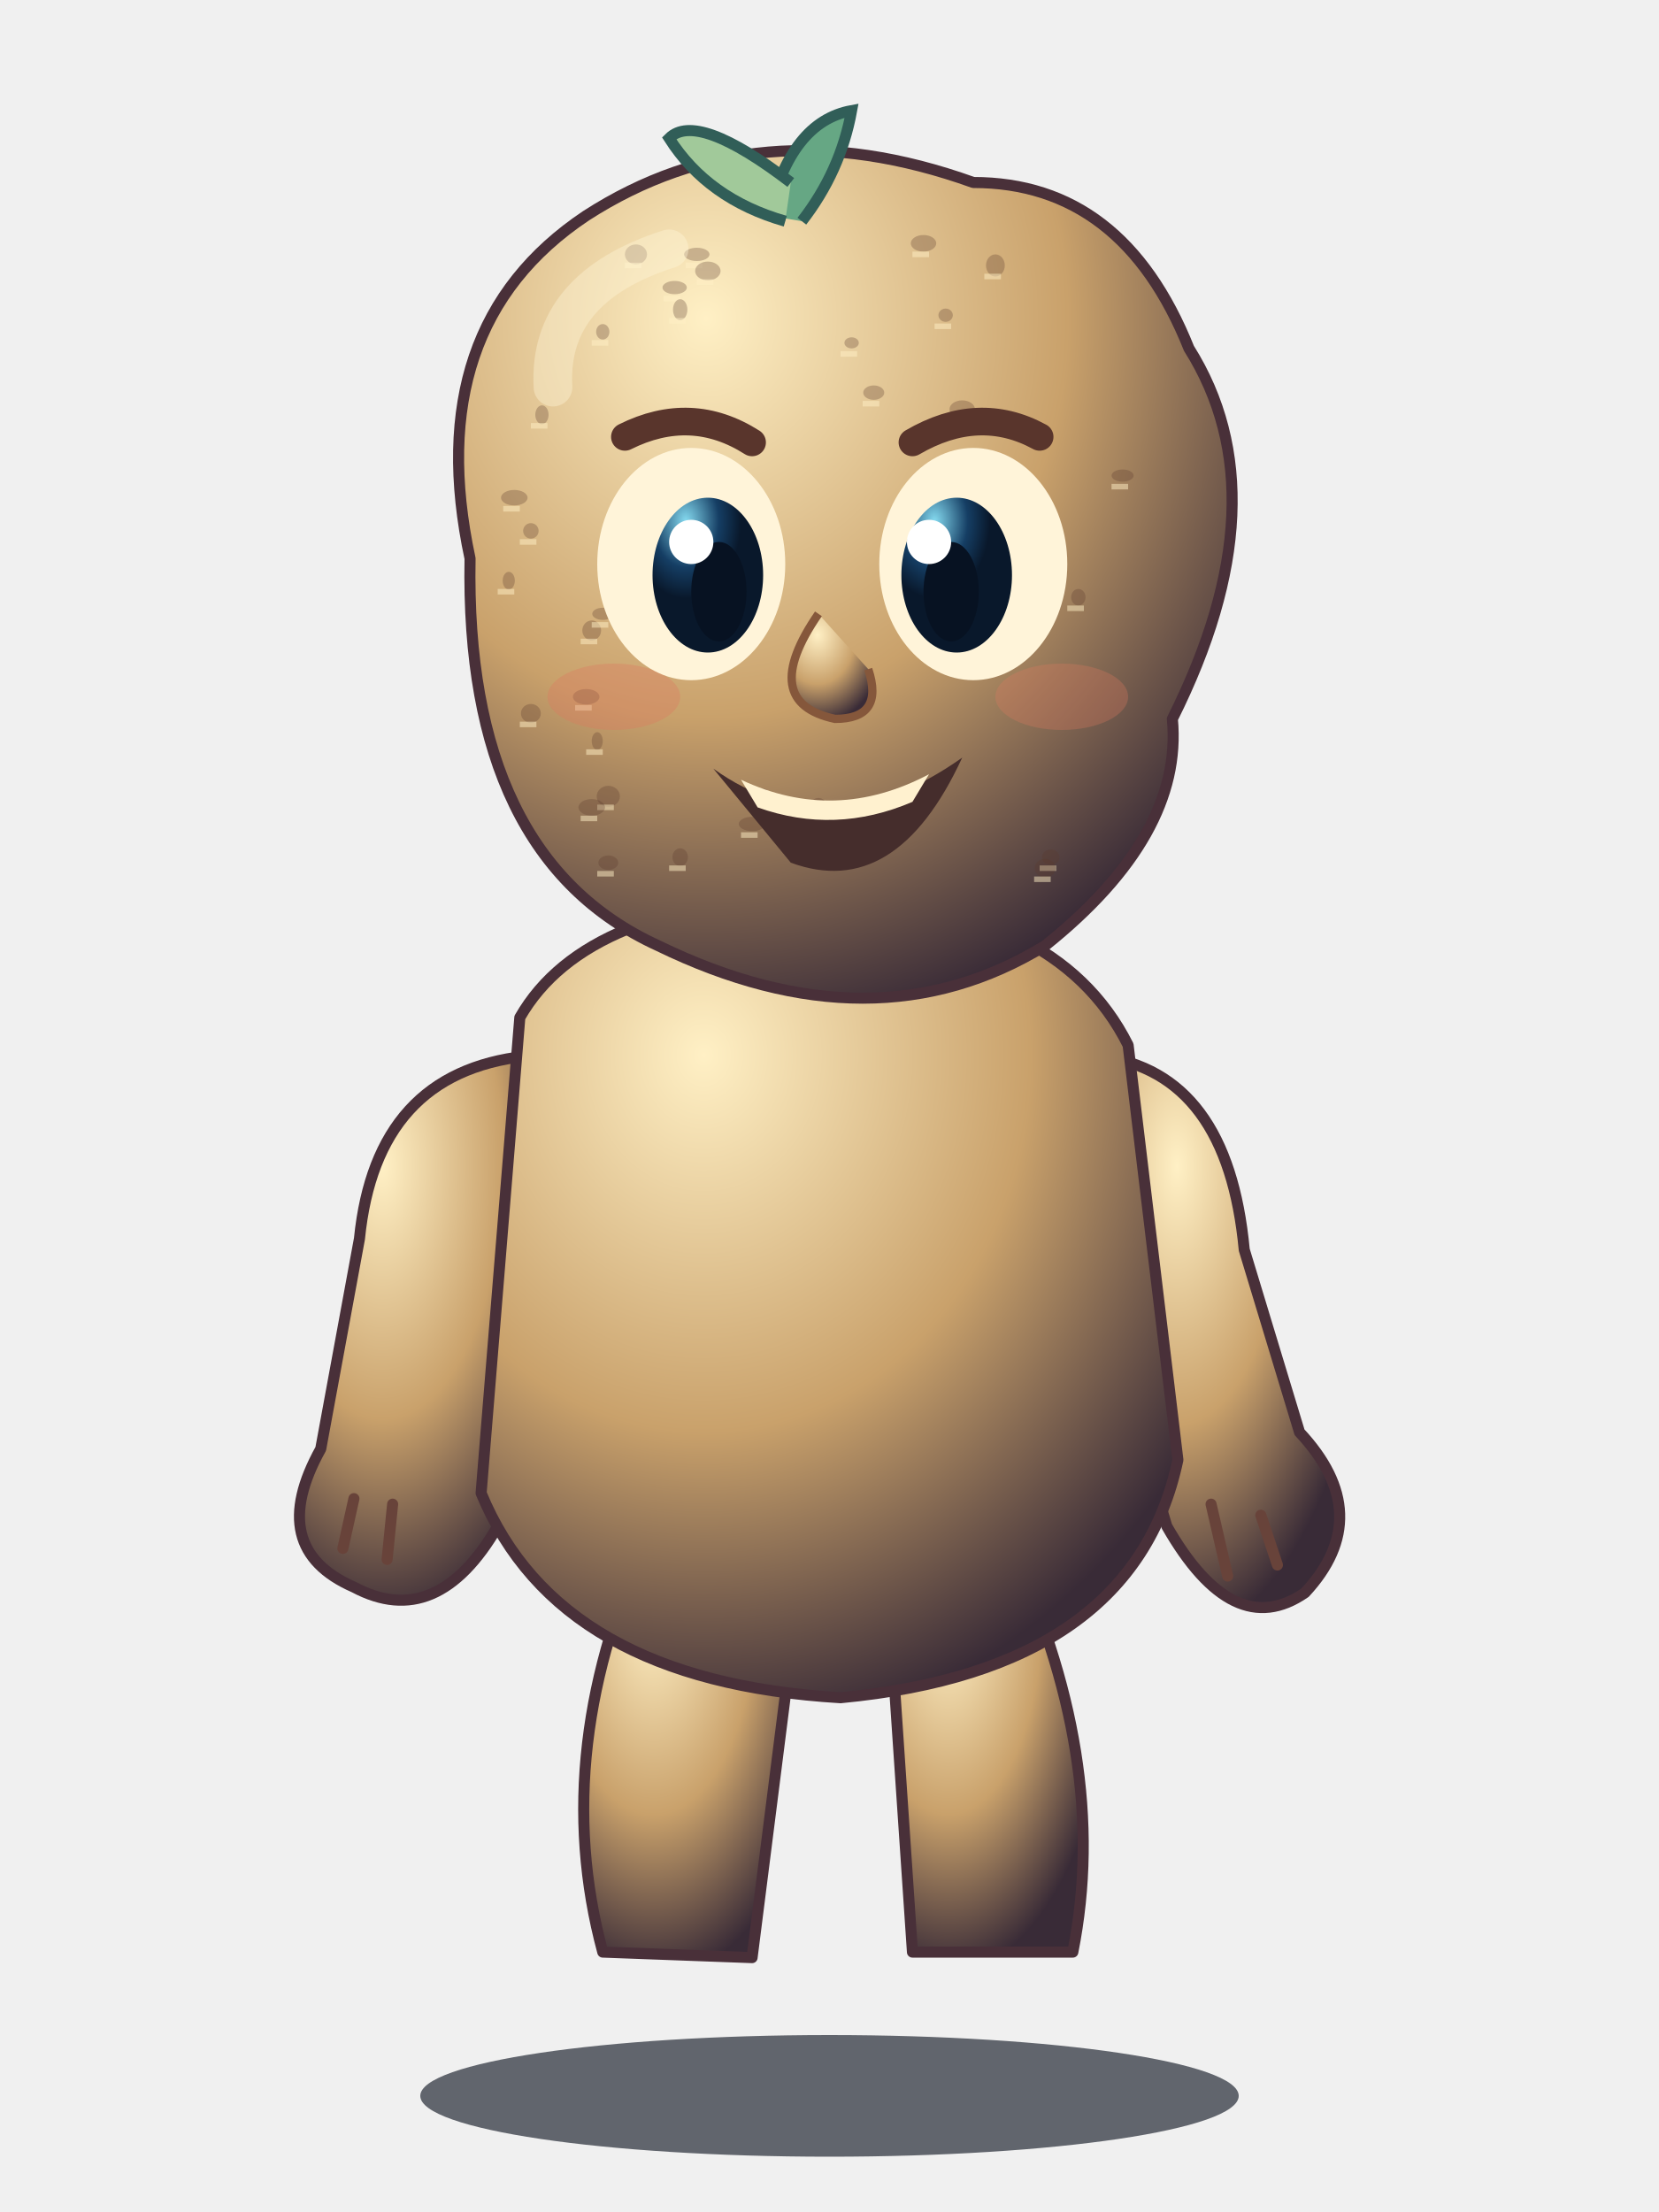
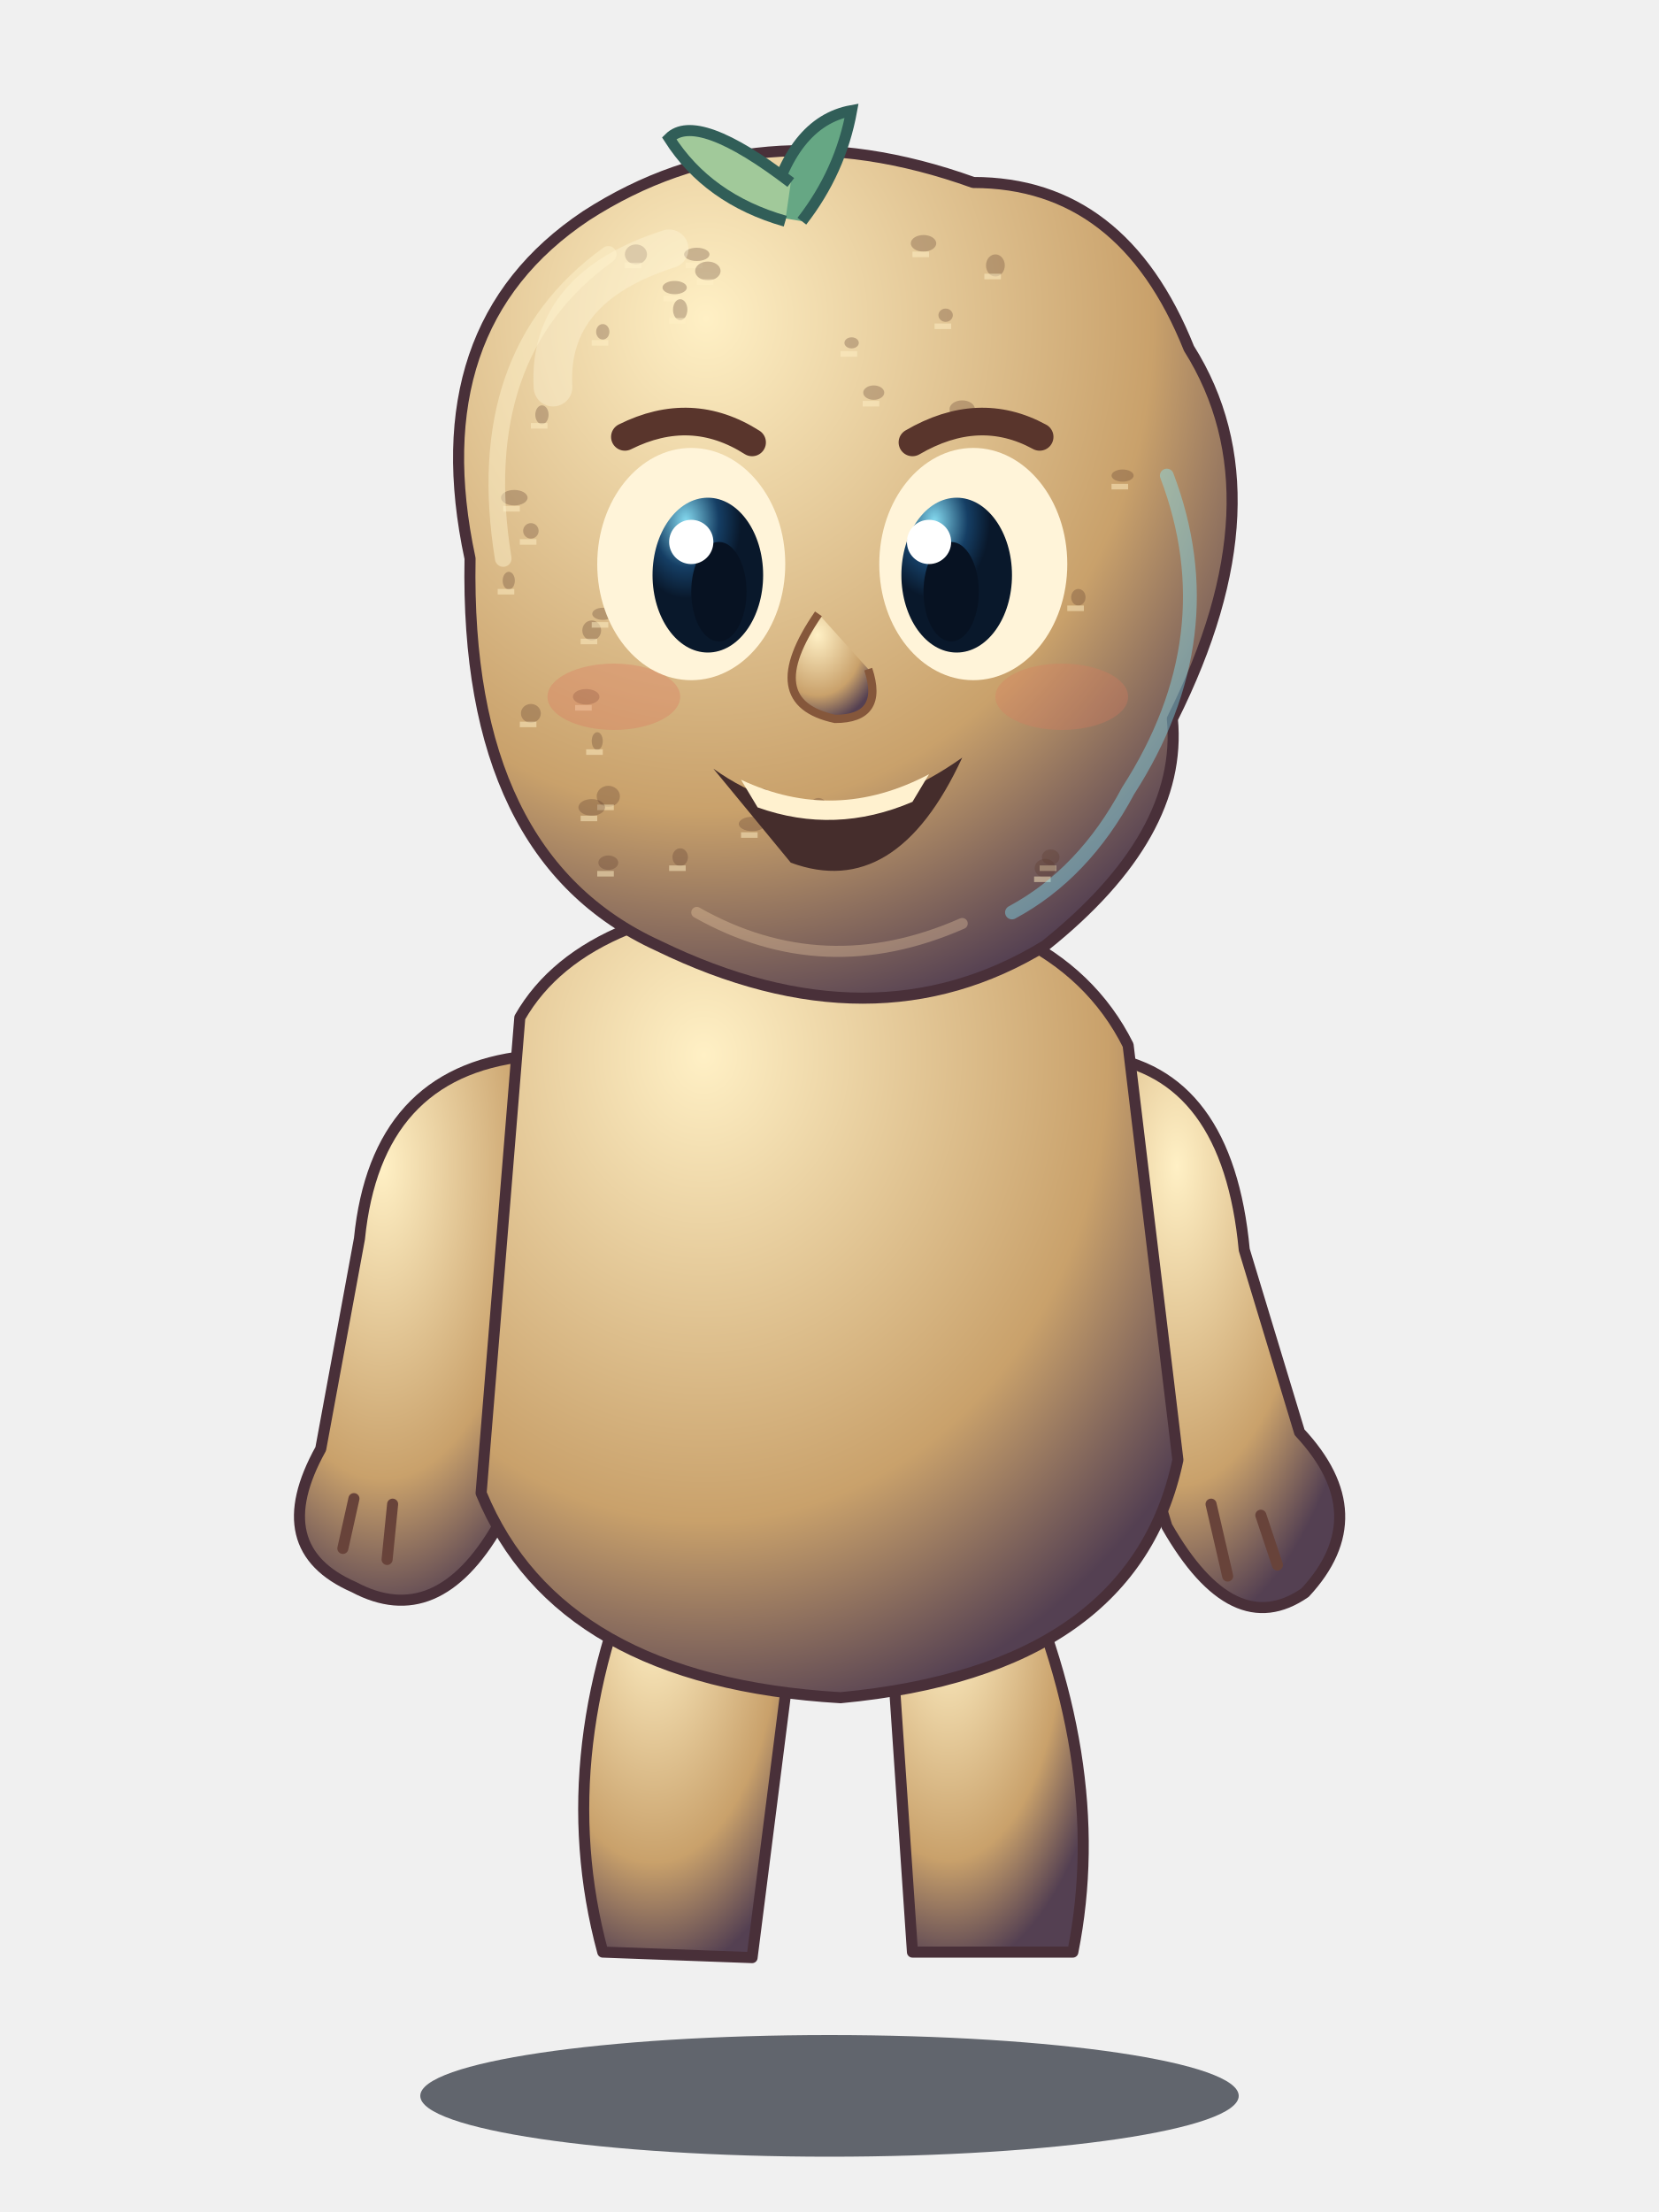
<svg xmlns="http://www.w3.org/2000/svg" viewBox="0 0 300 400">
  <defs>
    <radialGradient id="skin" cx=".32" cy=".2" r=".85">
      <stop stop-color="#fff0c5" />
-       <stop offset=".55" stop-color="#c9a16b" />
-       <stop offset="1" stop-color="#392b37" />
+       <stop offset=".68" stop-color="#c9a16b" />
+       <stop offset="1" stop-color="#544052" />
    </radialGradient>
    <linearGradient id="cloth" x2=".8" y2="1">
      <stop stop-color="#3d5b75" />
      <stop offset=".5" stop-color="#253648" />
      <stop offset="1" stop-color="#101b2d" />
    </linearGradient>
    <linearGradient id="metal" x2=".75" y2="1">
      <stop stop-color="#dce6e9" />
      <stop offset=".3" stop-color="#7e98ac" />
      <stop offset=".48" stop-color="#e1e9eb" />
      <stop offset=".55" stop-color="#496477" />
      <stop offset="1" stop-color="#192c40" />
    </linearGradient>
    <linearGradient id="trim" x2="1" y2="1">
      <stop stop-color="#edfcff" />
      <stop offset=".4" stop-color="#62eafa" />
      <stop offset="1" stop-color="#287c9f" />
    </linearGradient>
    <linearGradient id="leather" x2=".8" y2="1">
      <stop stop-color="#c59269" />
      <stop offset=".5" stop-color="#855339" />
      <stop offset="1" stop-color="#392722" />
    </linearGradient>
    <linearGradient id="hair" x2=".3" y2="1">
      <stop stop-color="#8f5a36" />
      <stop offset=".6" stop-color="#492b25" />
      <stop offset="1" stop-color="#241b22" />
    </linearGradient>
    <radialGradient id="lens" cx=".3" cy=".15">
      <stop stop-color="#84d9ef" />
      <stop offset=".6" stop-color="#153e64" />
      <stop offset="1" stop-color="#09182b" />
    </radialGradient>
  </defs>
  <ellipse cx="150" cy="379" rx="74" ry="11" fill="#020916" opacity=".6" />
  <g stroke="#493039" stroke-width="2" stroke-linejoin="round">
    <path d="M118 276Q99 316 109 353L136 354L145 283Z" fill="url(#skin)" />
    <path d="M160 279L165 353L194 353Q201 318 182 278Z" fill="url(#skin)" />
    <path d="M95 191Q68 194 65 224L58 262Q48 280 64 287Q79 295 90 276L101 235Z" fill="url(#skin)" />
    <path d="M199 191Q222 194 225 226L235 259Q249 274 236 288Q223 297 211 276L199 236Z" fill="url(#skin)" />
    <path d="M94 184Q106 163 148 162Q191 163 204 189L213 264Q205 302 152 307Q101 304 87 270Z" fill="url(#skin)" />
    <path d="M85 101Q76 59 106 39Q137 19 176 33Q203 33 215 63Q232 90 212 130Q214 151 189 171Q158 190 119 171Q84 155 85 101Z" fill="url(#skin)" />
  </g>
  <ellipse cx="153" cy="150" rx="1.3" ry="1.8" fill="#59392d" opacity=".3" />
  <path d="M151 152l3 0" stroke="#fff0c5" opacity=".5" />
  <ellipse cx="195" cy="108" rx="1.3" ry="1.5" fill="#59392d" opacity=".3" />
  <path d="M193 110l3 0" stroke="#fff0c5" opacity=".5" />
  <ellipse cx="93" cy="90" rx="2.4" ry="1.4" fill="#59392d" opacity=".3" />
  <path d="M91 92l3 0" stroke="#fff0c5" opacity=".5" />
  <ellipse cx="110" cy="144" rx="2.1" ry="1.9" fill="#59392d" opacity=".3" />
  <path d="M108 146l3 0" stroke="#fff0c5" opacity=".5" />
  <ellipse cx="180" cy="48" rx="1.7" ry="2.0" fill="#59392d" opacity=".3" />
  <path d="M178 50l3 0" stroke="#fff0c5" opacity=".5" />
  <ellipse cx="190" cy="155" rx="1.6" ry="1.4" fill="#59392d" opacity=".3" />
  <path d="M188 157l3 0" stroke="#fff0c5" opacity=".5" />
  <ellipse cx="106" cy="126" rx="2.4" ry="1.4" fill="#59392d" opacity=".3" />
  <path d="M104 128l3 0" stroke="#fff0c5" opacity=".5" />
  <ellipse cx="107" cy="146" rx="2.4" ry="1.5" fill="#59392d" opacity=".3" />
  <path d="M105 148l3 0" stroke="#fff0c5" opacity=".5" />
  <ellipse cx="154" cy="62" rx="1.3" ry="1.0" fill="#59392d" opacity=".3" />
  <path d="M152 64l3 0" stroke="#fff0c5" opacity=".5" />
  <ellipse cx="122" cy="52" rx="2.2" ry="1.2" fill="#59392d" opacity=".3" />
  <path d="M120 54l3 0" stroke="#fff0c5" opacity=".5" />
  <ellipse cx="189" cy="157" rx="1.9" ry="1.7" fill="#59392d" opacity=".3" />
  <path d="M187 159l3 0" stroke="#fff0c5" opacity=".5" />
  <ellipse cx="107" cy="114" rx="1.7" ry="1.8" fill="#59392d" opacity=".3" />
  <path d="M105 116l3 0" stroke="#fff0c5" opacity=".5" />
  <ellipse cx="110" cy="156" rx="1.8" ry="1.3" fill="#59392d" opacity=".3" />
  <path d="M108 158l3 0" stroke="#fff0c5" opacity=".5" />
  <ellipse cx="126" cy="46" rx="2.3" ry="1.2" fill="#59392d" opacity=".3" />
  <path d="M124 48l3 0" stroke="#fff0c5" opacity=".5" />
  <ellipse cx="92" cy="105" rx="1.1" ry="1.6" fill="#59392d" opacity=".3" />
  <path d="M90 107l3 0" stroke="#fff0c5" opacity=".5" />
  <ellipse cx="158" cy="71" rx="1.9" ry="1.3" fill="#59392d" opacity=".3" />
  <path d="M156 73l3 0" stroke="#fff0c5" opacity=".5" />
  <ellipse cx="171" cy="57" rx="1.3" ry="1.2" fill="#59392d" opacity=".3" />
  <path d="M169 59l3 0" stroke="#fff0c5" opacity=".5" />
  <ellipse cx="136" cy="149" rx="2.4" ry="1.3" fill="#59392d" opacity=".3" />
  <path d="M134 151l3 0" stroke="#fff0c5" opacity=".5" />
  <ellipse cx="123" cy="56" rx="1.3" ry="1.9" fill="#59392d" opacity=".3" />
  <path d="M121 58l3 0" stroke="#fff0c5" opacity=".5" />
  <ellipse cx="96" cy="129" rx="1.8" ry="1.7" fill="#59392d" opacity=".3" />
  <path d="M94 131l3 0" stroke="#fff0c5" opacity=".5" />
  <ellipse cx="167" cy="44" rx="2.3" ry="1.5" fill="#59392d" opacity=".3" />
  <path d="M165 46l3 0" stroke="#fff0c5" opacity=".5" />
  <ellipse cx="123" cy="155" rx="1.4" ry="1.6" fill="#59392d" opacity=".3" />
  <path d="M121 157l3 0" stroke="#fff0c5" opacity=".5" />
  <ellipse cx="148" cy="146" rx="1.6" ry="1.7" fill="#59392d" opacity=".3" />
  <path d="M146 148l3 0" stroke="#fff0c5" opacity=".5" />
  <ellipse cx="128" cy="49" rx="2.3" ry="1.7" fill="#59392d" opacity=".3" />
  <path d="M126 51l3 0" stroke="#fff0c5" opacity=".5" />
  <ellipse cx="96" cy="96" rx="1.4" ry="1.4" fill="#59392d" opacity=".3" />
  <path d="M94 98l3 0" stroke="#fff0c5" opacity=".5" />
  <ellipse cx="203" cy="86" rx="2.0" ry="1.1" fill="#59392d" opacity=".3" />
  <path d="M201 88l3 0" stroke="#fff0c5" opacity=".5" />
  <ellipse cx="98" cy="75" rx="1.2" ry="1.7" fill="#59392d" opacity=".3" />
  <path d="M96 77l3 0" stroke="#fff0c5" opacity=".5" />
  <ellipse cx="138" cy="144" rx="1.2" ry="1.4" fill="#59392d" opacity=".3" />
  <path d="M136 146l3 0" stroke="#fff0c5" opacity=".5" />
  <ellipse cx="190" cy="97" rx="1.7" ry="1.9" fill="#59392d" opacity=".3" />
  <path d="M188 99l3 0" stroke="#fff0c5" opacity=".5" />
  <ellipse cx="109" cy="111" rx="1.9" ry="1.1" fill="#59392d" opacity=".3" />
  <path d="M107 113l3 0" stroke="#fff0c5" opacity=".5" />
  <ellipse cx="108" cy="134" rx="1.0" ry="1.6" fill="#59392d" opacity=".3" />
  <path d="M106 136l3 0" stroke="#fff0c5" opacity=".5" />
  <ellipse cx="174" cy="74" rx="2.3" ry="1.6" fill="#59392d" opacity=".3" />
  <path d="M172 76l3 0" stroke="#fff0c5" opacity=".5" />
  <ellipse cx="109" cy="60" rx="1.2" ry="1.4" fill="#59392d" opacity=".3" />
  <path d="M107 62l3 0" stroke="#fff0c5" opacity=".5" />
  <ellipse cx="115" cy="46" rx="2.0" ry="1.8" fill="#59392d" opacity=".3" />
  <path d="M113 48l3 0" stroke="#fff0c5" opacity=".5" />
  <path d="M100 70Q99 52 121 45" stroke="#fff6d9" opacity=".38" stroke-width="7" stroke-linecap="round" fill="none" />
+   <path d="M91 101Q85 64 110 46" fill="none" stroke="#fff4ce" stroke-width="3" stroke-linecap="round" opacity=".45" />
+   <path d="M211 86Q222 115 204 143Q196 158 183 165" fill="none" stroke="#82ecff" stroke-width="2.5" stroke-linecap="round" opacity=".4" />
+   <path d="M126 165Q149 178 174 167" fill="none" stroke="#ffdfb1" stroke-width="2" stroke-linecap="round" opacity=".3" />
  <ellipse cx="111" cy="126" rx="12" ry="6" fill="#dc785e" opacity=".35" />
  <ellipse cx="192" cy="126" rx="12" ry="6" fill="#dc785e" opacity=".3" />
  <path d="M113 79Q125 73 136 80M165 80Q177 73 188 79" fill="none" stroke="#59352c" stroke-width="5" stroke-linecap="round" />
  <g>
    <ellipse cx="125" cy="102" rx="17" ry="21" fill="#fff4d9" />
    <ellipse cx="176" cy="102" rx="17" ry="21" fill="#fff4d9" />
    <ellipse cx="128" cy="104" rx="10" ry="14" fill="url(#lens)" />
    <ellipse cx="173" cy="104" rx="10" ry="14" fill="url(#lens)" />
    <ellipse cx="130" cy="107" rx="5" ry="9" fill="#071222" />
    <ellipse cx="172" cy="107" rx="5" ry="9" fill="#071222" />
    <circle cx="125" cy="98" r="4" fill="white" />
    <circle cx="168" cy="98" r="4" fill="white" />
  </g>
  <path d="M148 111Q137 127 151 130Q160 130 157 121" fill="url(#skin)" stroke="#85573b" stroke-width="1.5" />
  <path d="M129 139Q150 154 174 137Q162 163 143 156Z" fill="#452d2c" />
  <path d="M134 141Q151 149 168 140L165 145Q151 151 137 146Z" fill="#fff1cf" />
  <path d="M64 271l-2 9m9-8-1 10m158-8 3 9m-12-11 3 13" stroke="#68433a" stroke-width="2" stroke-linecap="round" />
  <path d="M139 39Q143 22 154 20Q152 31 145 40" fill="#66a784" stroke="#315e58" stroke-width="2" />
  <path d="M143 33Q126 20 121 25Q128 36 142 40" fill="#a1c99a" stroke="#315e58" stroke-width="2" />
</svg>
